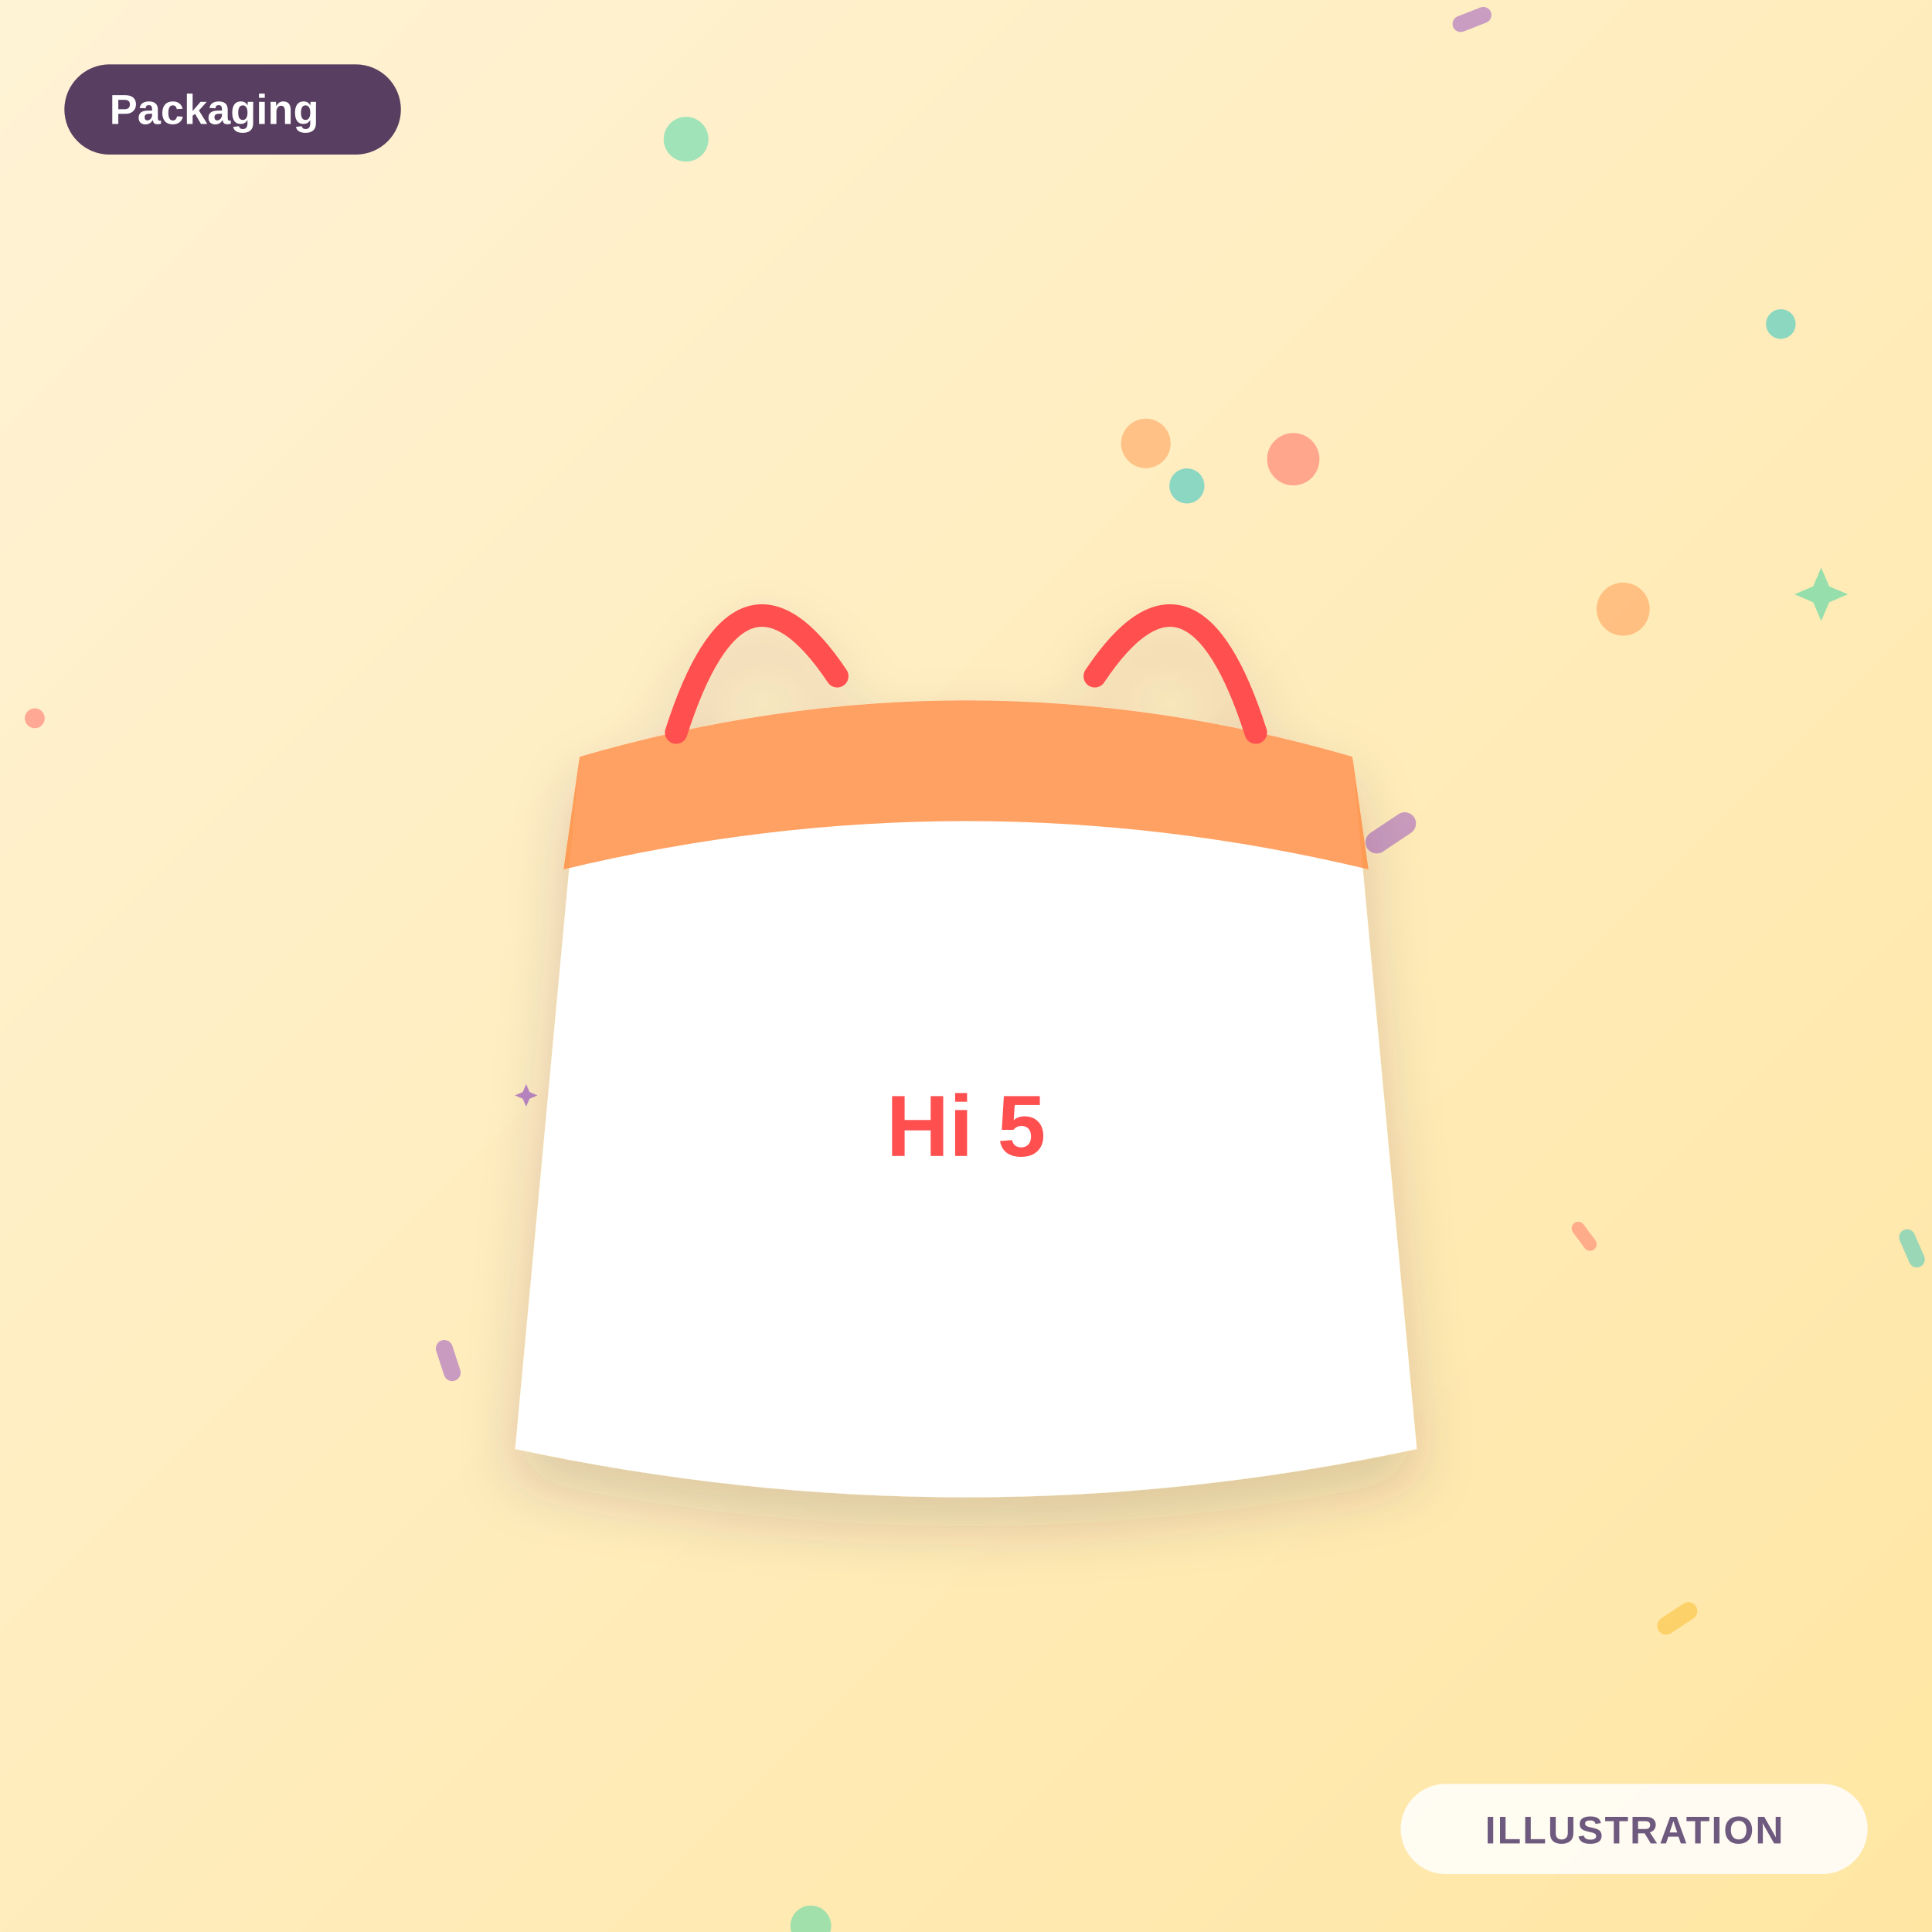
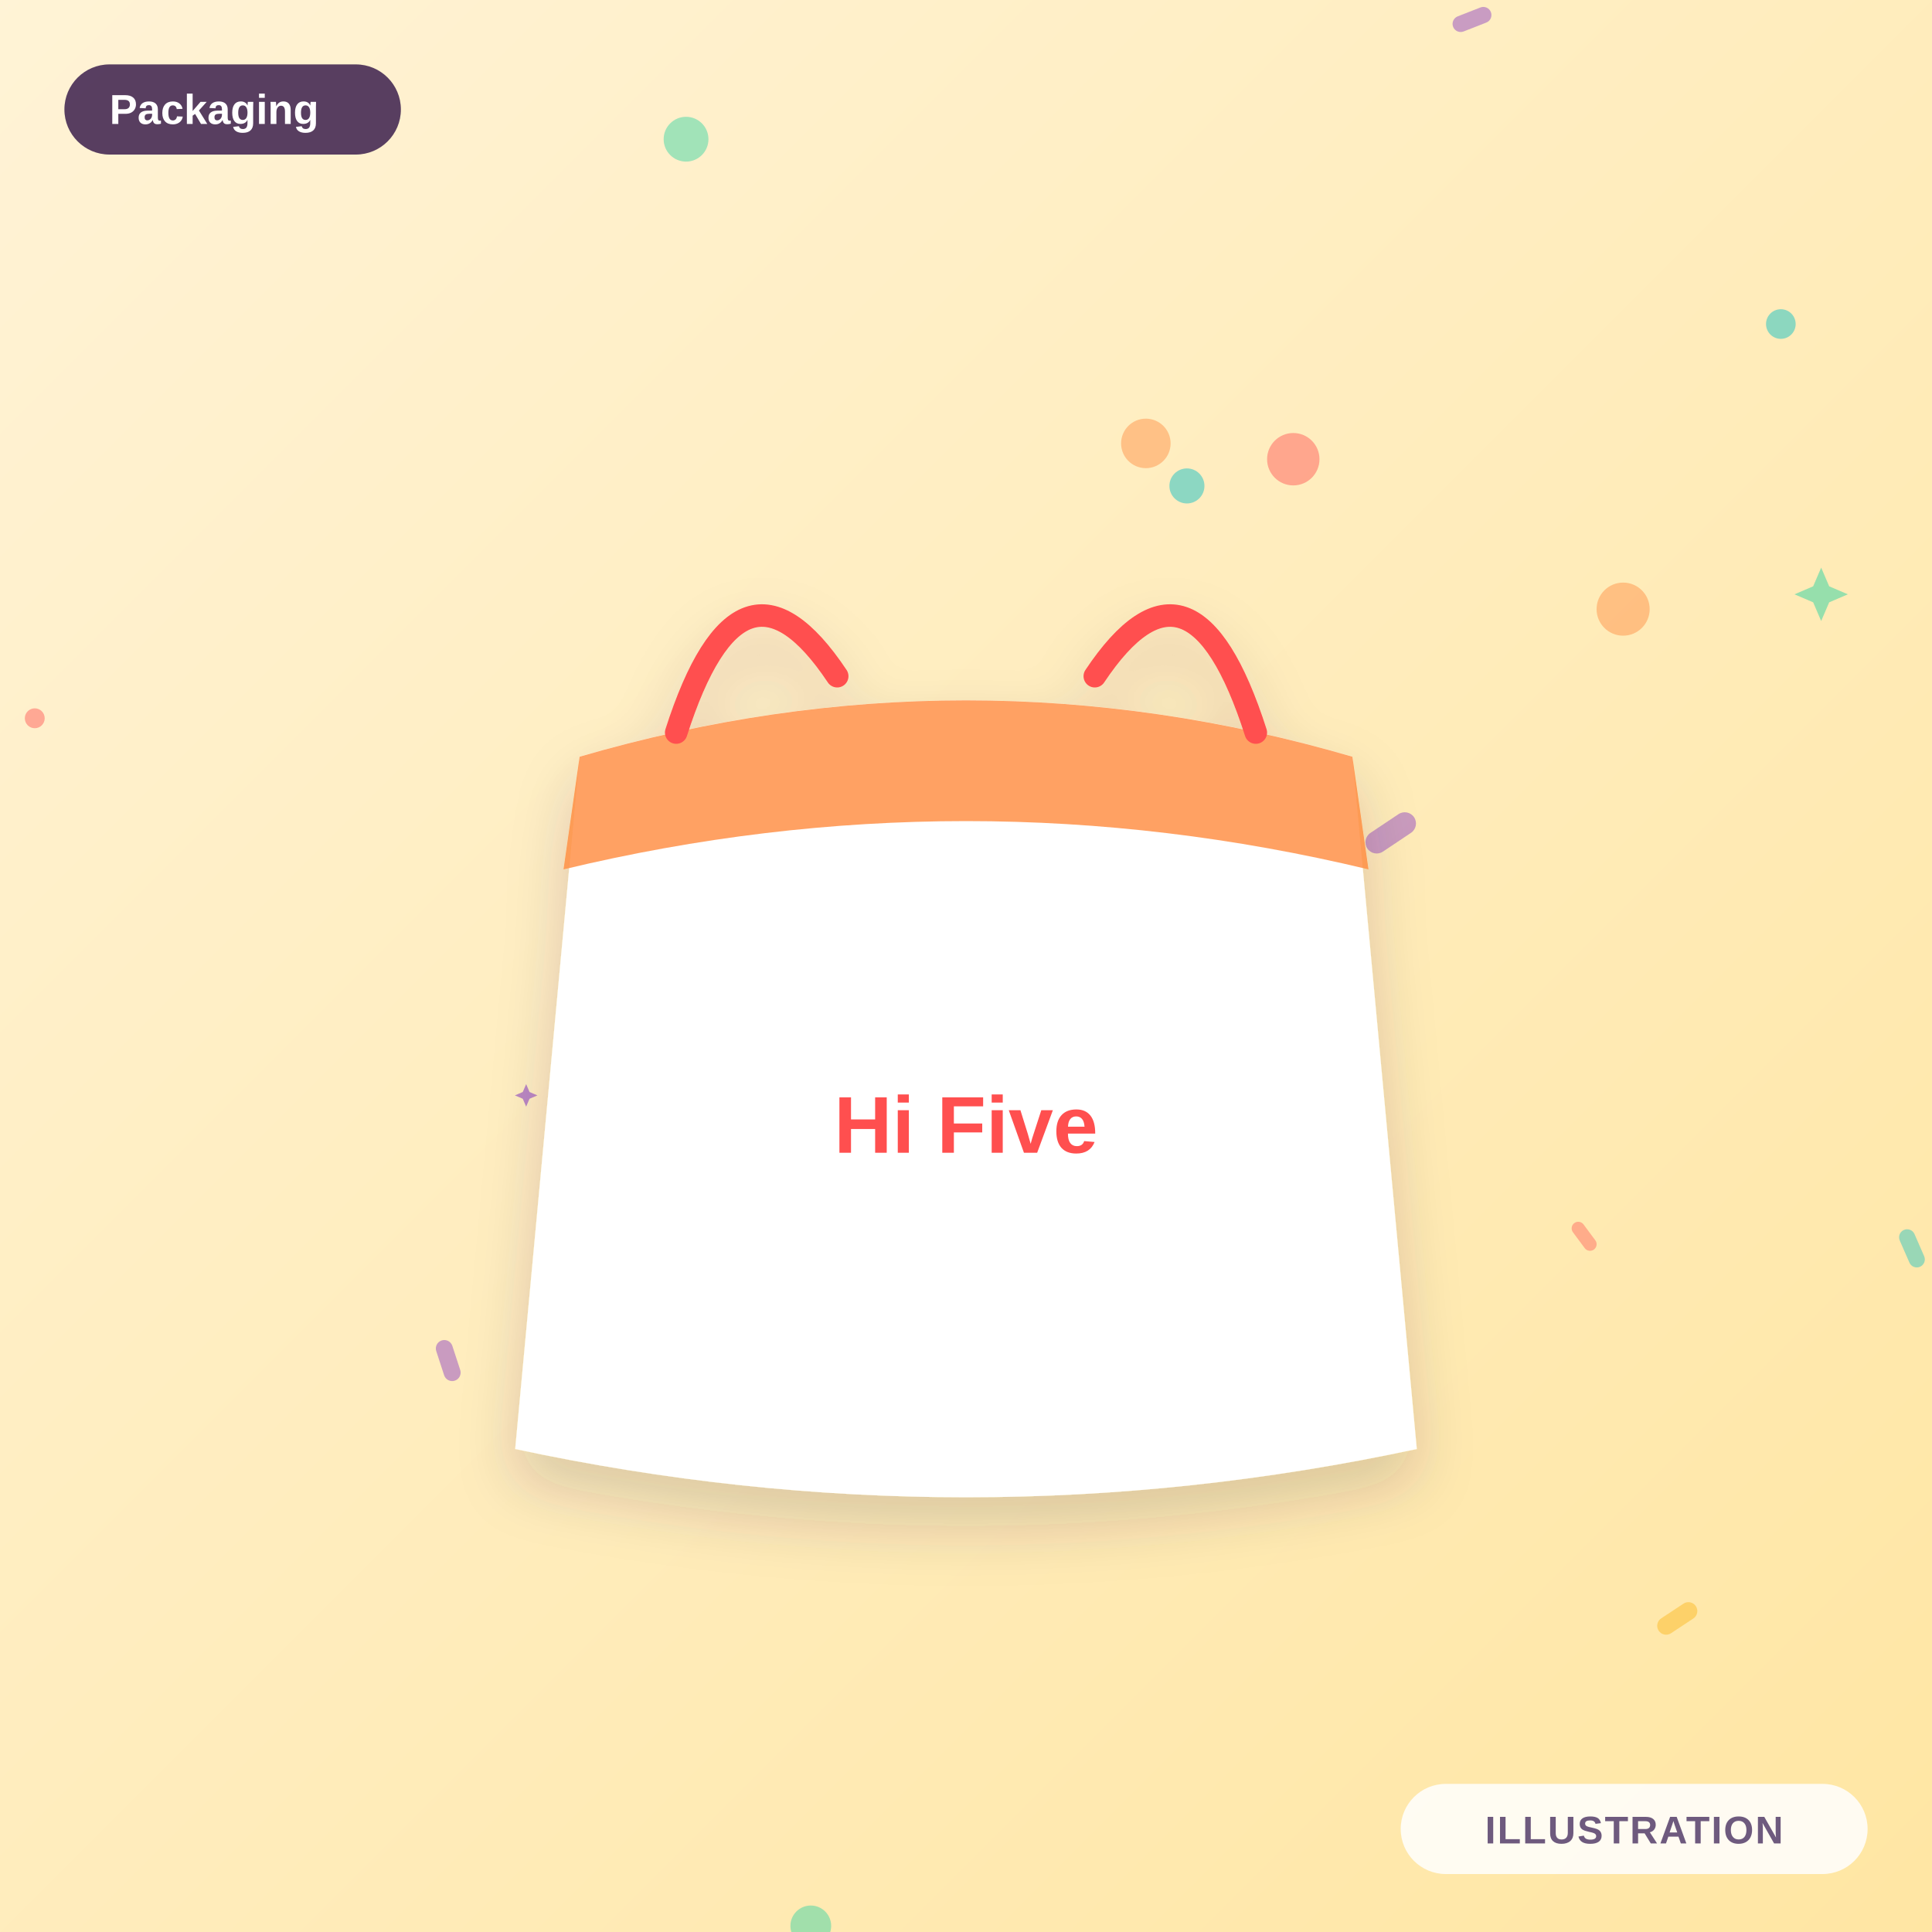
<svg xmlns="http://www.w3.org/2000/svg" viewBox="0 0 1200 1200" width="1200" height="1200" role="img">
  <defs>
    <linearGradient id="bg-rainbow-bead-anklet-packaging" x1="0" y1="0" x2="1" y2="1">
      <stop offset="0" stop-color="#FFF3D6" />
      <stop offset="1" stop-color="#FFE6A3" />
    </linearGradient>
    <radialGradient id="shine-rainbow-bead-anklet-packaging" cx="0.35" cy="0.3" r="0.7">
      <stop offset="0" stop-color="#fff" stop-opacity="0.85" />
      <stop offset="0.35" stop-color="#fff" stop-opacity="0.15" />
      <stop offset="1" stop-color="#000" stop-opacity="0.12" />
    </radialGradient>
    <filter id="shadow-rainbow-bead-anklet-packaging" x="-20%" y="-20%" width="140%" height="140%">
      <feDropShadow dx="0" dy="18" stdDeviation="18" flood-color="#3B1F4C" flood-opacity="0.18" />
    </filter>
  </defs>
  <rect width="1200" height="1200" fill="url(#bg-rainbow-bead-anklet-packaging)" />
  <rect x="927.847" y="12.193" width="25.183" height="10.073" rx="5.037" fill="#7721C2" opacity="0.4" transform="rotate(158.616 927.8472 12.19281)" />
  <circle cx="1106.114" cy="201.262" r="9.206" fill="#01BDC6" opacity="0.45" />
  <rect x="1056.382" y="1002.225" width="27.68" height="11.072" rx="5.536" fill="#FAAF04" opacity="0.4" transform="rotate(146.5447 1056.382 1002.225)" />
  <circle cx="1008.156" cy="378.346" r="16.486" fill="#FF8A3D" opacity="0.45" />
  <circle cx="711.709" cy="275.407" r="15.377" fill="#FF8A3D" opacity="0.45" />
  <rect x="882.193" y="513.421" width="34.918" height="13.967" rx="6.984" fill="#7721C2" opacity="0.4" transform="rotate(146.2348 882.1927 513.4205)" />
  <path d="M1131.166 352.556 L1136.142 364.166 L1147.752 369.142 L1136.142 374.118 L1131.166 385.728 L1126.19 374.118 L1114.58 369.142 L1126.19 364.166Z" fill="#2ED3A2" opacity="0.5" />
  <circle cx="503.598" cy="1196.213" r="12.66" fill="#2ED3A2" opacity="0.45" />
  <path d="M326.801 673.37 L328.899 678.264 L333.793 680.362 L328.899 682.459 L326.801 687.354 L324.704 682.459 L319.809 680.362 L324.704 678.264Z" fill="#7721C2" opacity="0.5" />
  <circle cx="21.594" cy="446.134" r="6.173" fill="#FF4F4F" opacity="0.45" />
  <circle cx="627.418" cy="855.992" r="9.265" fill="#FAAF04" opacity="0.45" />
  <circle cx="406.107" cy="779.483" r="17.175" fill="#7721C2" opacity="0.45" />
  <rect x="981.125" y="757.231" width="20.458" height="8.183" rx="4.092" fill="#FF4F4F" opacity="0.4" transform="rotate(53.43461 981.1249 757.2307)" />
  <circle cx="426.121" cy="86.464" r="13.914" fill="#2ED3A2" opacity="0.45" />
  <rect x="1187.13" y="761.937" width="24.969" height="9.988" rx="4.994" fill="#01BDC6" opacity="0.4" transform="rotate(66.38687 1187.13 761.9374)" />
  <circle cx="737.222" cy="301.823" r="10.883" fill="#01BDC6" opacity="0.45" />
  <rect x="279.323" y="830.945" width="26.277" height="10.511" rx="5.255" fill="#7721C2" opacity="0.4" transform="rotate(71.90488 279.3225 830.9446)" />
  <circle cx="803.283" cy="285.227" r="16.271" fill="#FF4F4F" opacity="0.45" />
  <g filter="url(#shadow-rainbow-bead-anklet-packaging)">
    <path d="M360 470 Q600 400 840 470 L880 900 Q600 960 320 900 Z" fill="#FFFFFF" />
    <path d="M360 470 Q600 400 840 470 L850 540 Q600 480 350 540 Z" fill="#FF8A3D" opacity="0.8" />
    <path d="M420 455 Q460 330 520 420" fill="none" stroke="#FF4F4F" stroke-width="14" stroke-linecap="round" />
    <path d="M780 455 Q740 330 680 420" fill="none" stroke="#FF4F4F" stroke-width="14" stroke-linecap="round" />
-     <rect x="500" y="640" width="200" height="120" rx="24" fill="#FFFFFF" />
-     <text x="600" y="718" text-anchor="middle" font-family="Arial Rounded MT Bold, Arial, sans-serif" font-size="54" font-weight="700" fill="#FF4F4F">Hi 5</text>
+     <rect x="460" y="640" width="280" height="120" rx="24" fill="#FFFFFF" />
+     <text x="600" y="716" text-anchor="middle" font-family="Arial Rounded MT Bold, Arial, sans-serif" font-size="50" font-weight="700" fill="#FF4F4F">Hi Five</text>
  </g>
  <g>
    <rect x="40" y="40" width="209" height="56" rx="28" fill="#3B1F4C" opacity="0.85" />
    <text x="68" y="77" font-family="Arial, sans-serif" font-size="26" font-weight="700" fill="#FFFFFF">Packaging</text>
  </g>
  <g>
    <rect x="870" y="1108" width="290" height="56" rx="28" fill="#FFFFFF" opacity="0.85" />
    <text x="1015" y="1145" text-anchor="middle" font-family="Arial, sans-serif" font-size="24" font-weight="700" fill="#6E5A7E" letter-spacing="1">ILLUSTRATION</text>
  </g>
</svg>
